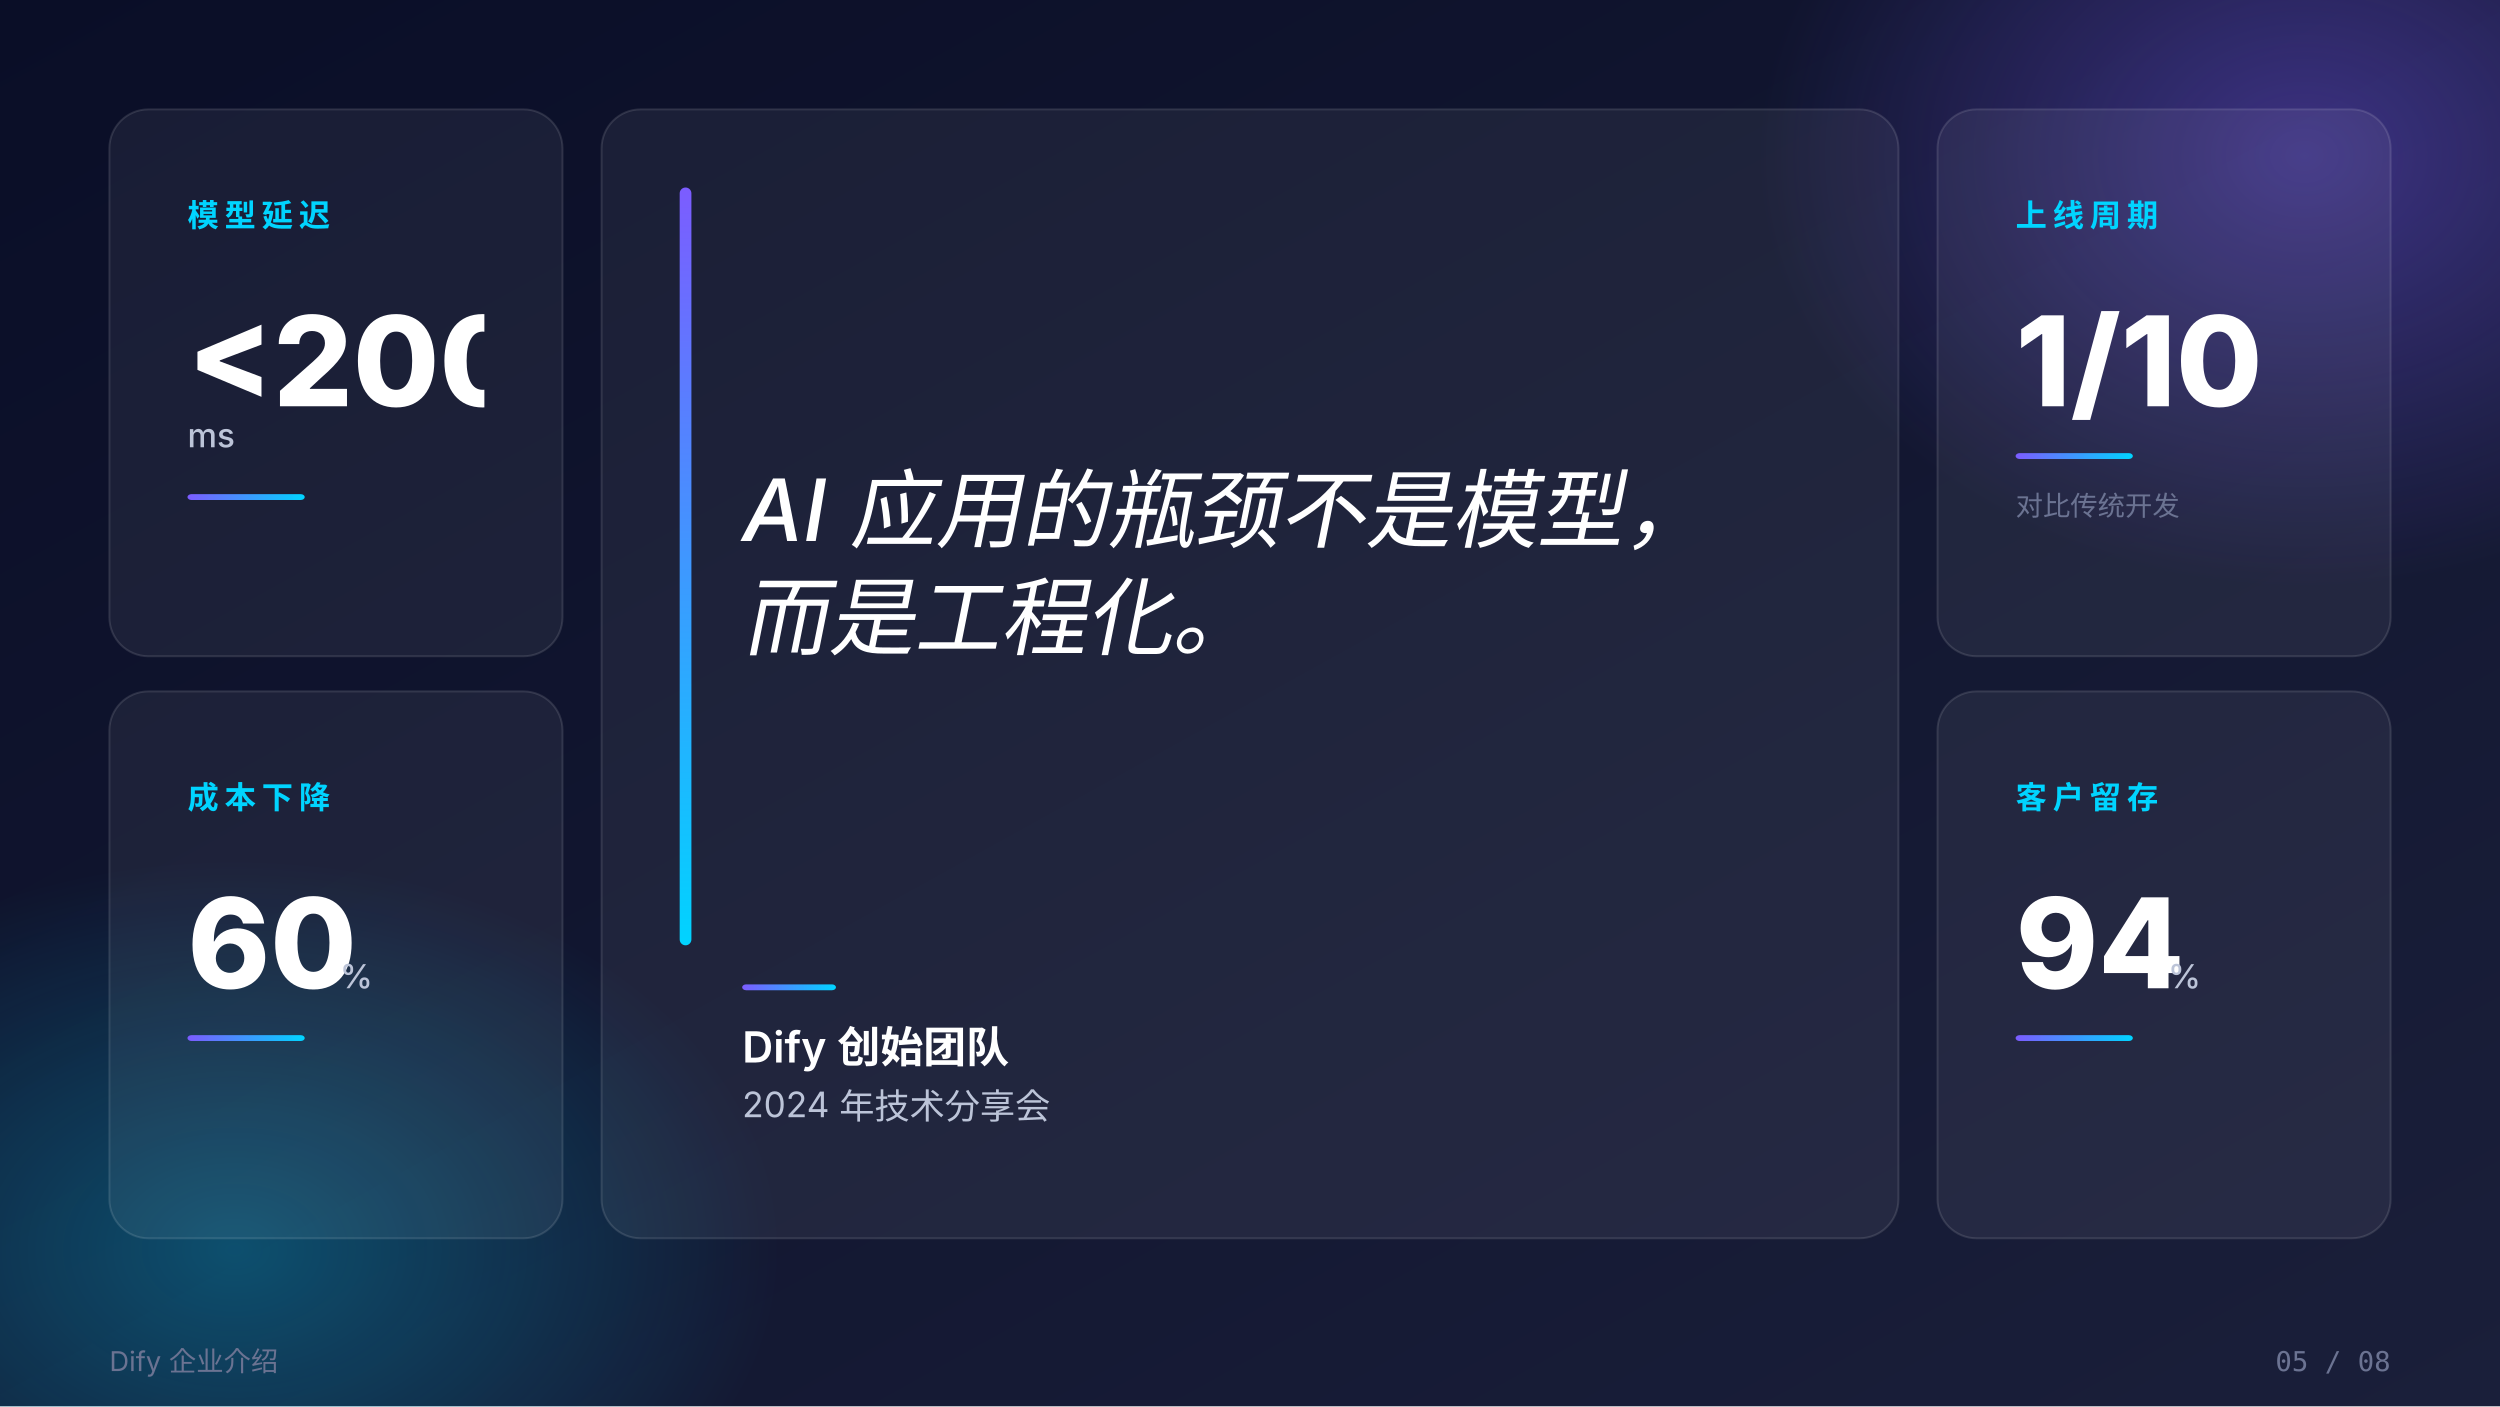
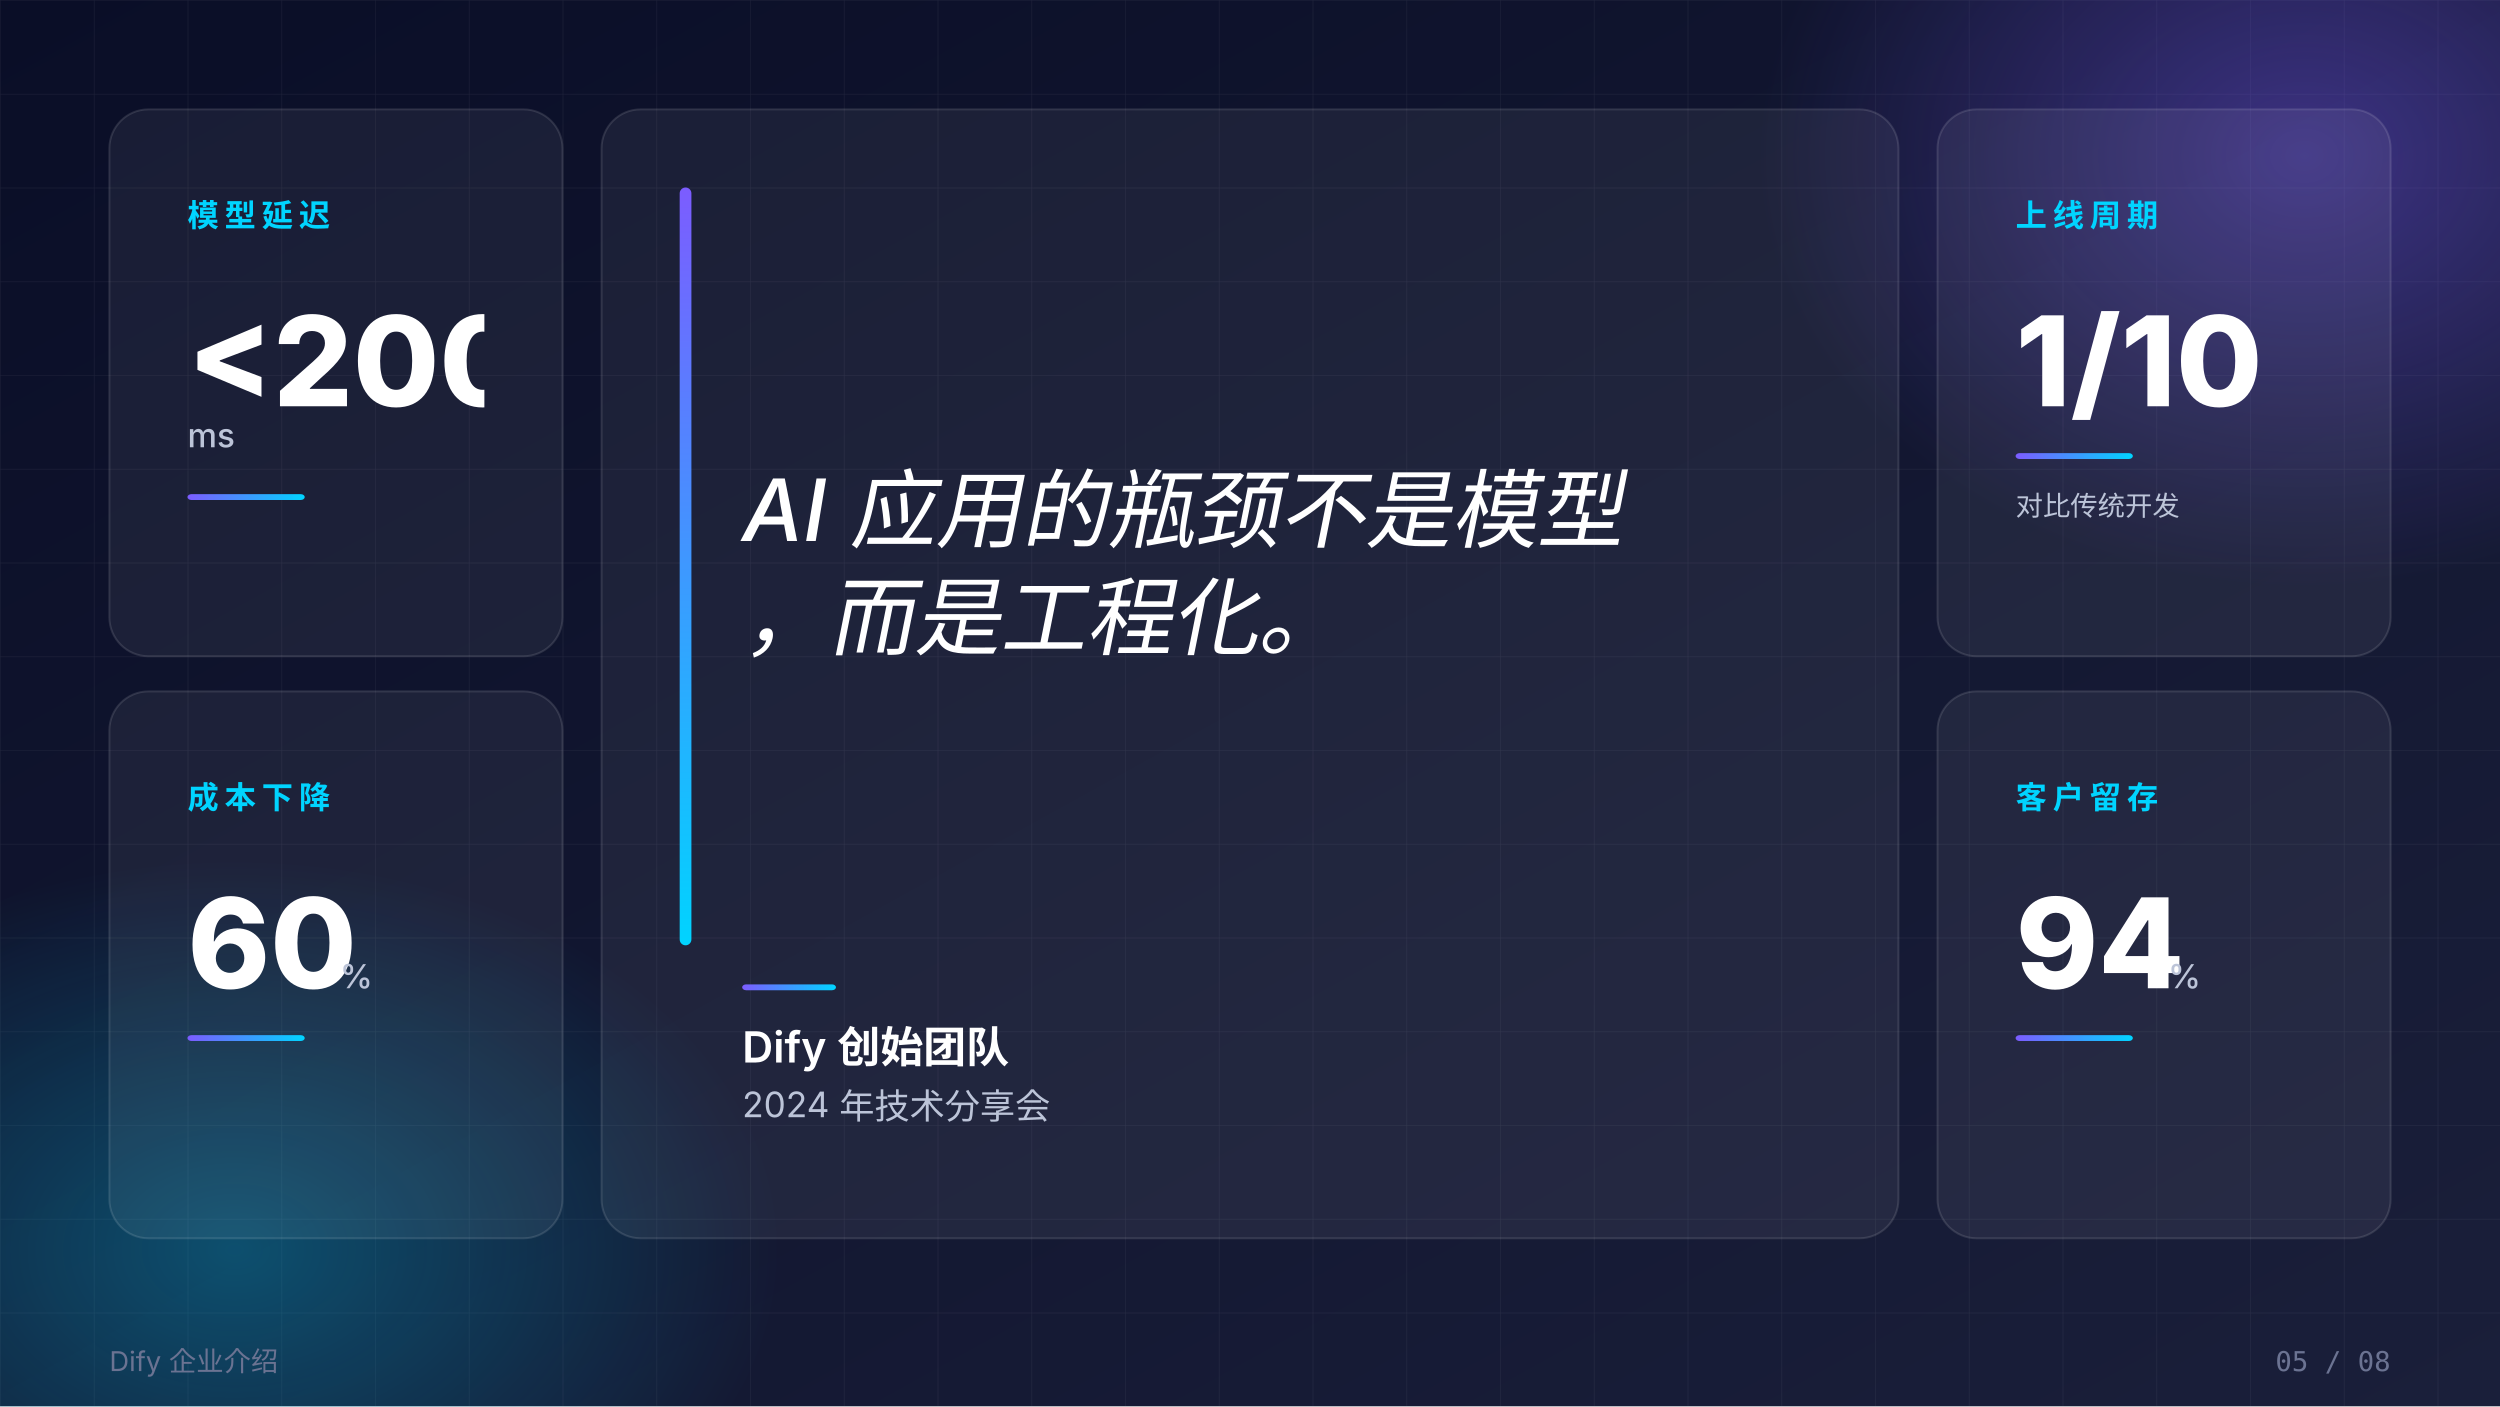
<svg xmlns="http://www.w3.org/2000/svg" viewBox="0 0 1280 720" width="1280" height="720">
  <defs>
    <linearGradient id="bg-grad" x1="0%" y1="0%" x2="100%" y2="100%">
      <stop offset="0%" stop-color="#0a0e27" />
      <stop offset="100%" stop-color="#1a1f3a" />
    </linearGradient>
    <linearGradient id="accent-grad" x1="0%" y1="0%" x2="100%" y2="0%">
      <stop offset="0%" stop-color="#7c5cff" />
      <stop offset="100%" stop-color="#00d4ff" />
    </linearGradient>
    <linearGradient id="accent-grad-v" x1="0%" y1="0%" x2="0%" y2="100%">
      <stop offset="0%" stop-color="#7c5cff" />
      <stop offset="100%" stop-color="#00d4ff" />
    </linearGradient>
    <radialGradient id="spot-1" cx="50%" cy="50%" r="50%">
      <stop offset="0%" stop-color="#7c5cff" stop-opacity="0.4" />
      <stop offset="100%" stop-color="#7c5cff" stop-opacity="0" />
    </radialGradient>
    <radialGradient id="spot-2" cx="50%" cy="50%" r="50%">
      <stop offset="0%" stop-color="#00d4ff" stop-opacity="0.3" />
      <stop offset="100%" stop-color="#00d4ff" stop-opacity="0" />
    </radialGradient>
+     <pattern id="bg-texture" width="48" height="48" patternUnits="userSpaceOnUse">
+       <path d="M 48 0 L 0 0 0 48" fill="none" stroke="#ffffff" stroke-opacity="0.08" stroke-width="0.5" />
+     </pattern>
  </defs>
  <style type="text/css">
    text { font-family: 'PingFang SC', 'Microsoft YaHei', 'SF Pro Display', 'Inter', sans-serif; }
    .mono { font-family: 'SF Mono', 'JetBrains Mono', Menlo, monospace; }
    .eyebrow { font-size: 16px; fill: #00d4ff; letter-spacing: 3px; font-weight: 600; }
    .h1 { font-size: 60px; fill: #ffffff; font-weight: 700; }
    .h2 { font-size: 44px; fill: #ffffff; font-weight: 700; }
    .h3 { font-size: 30px; fill: #ffffff; font-weight: 600; }
    .h4 { font-size: 22px; fill: #ffffff; font-weight: 600; }
    .body { font-size: 18px; fill: #bcc4d8; }
    .small { font-size: 14px; fill: #6b7392; }
    .stat-huge { font-size: 110px; fill: #ffffff; font-weight: 800; }
    .stat-unit { font-size: 28px; fill: #bcc4d8; font-weight: 500; }
  </style>
  <rect width="1280" height="720" fill="url(#bg-grad)" />
+   <rect width="1280" height="720" fill="url(#bg-texture)" />
  <ellipse cx="1180" cy="80" rx="280" ry="220" fill="url(#spot-1)" />
  <ellipse cx="120" cy="640" rx="280" ry="200" fill="url(#spot-2)" />
  <g transform="translate(308, 56)">
    <rect x="0" y="0" width="664" height="578" rx="20" fill="#ffffff" fill-opacity="0.06" stroke="#ffffff" stroke-opacity="0.12" stroke-width="1" />
    <svg x="40" y="40" width="584" height="498" viewBox="0 0 584 498">
      <rect x="0" y="0" width="6" height="388" rx="3" fill="url(#accent-grad-v)" />
-       <text x="32" y="181" font-size="44" fill="#ffffff" font-weight="500" font-style="italic">AI 应用的瓶颈不是模型，</text>
-       <text x="32" y="236" font-size="44" fill="#ffffff" font-weight="500" font-style="italic">而是工程化。</text>
+       <text x="32" y="181" font-size="44" fill="#ffffff" font-weight="500" font-style="italic">AI 应用的瓶颈不是模型</text>
+       <text x="32" y="236" font-size="44" fill="#ffffff" font-weight="500" font-style="italic">，而是工程化。</text>
      <rect x="32" y="408" width="48" height="3" fill="url(#accent-grad)" rx="2" />
      <text x="32" y="448" class="h4">Dify 创始团队</text>
      <text x="32" y="476" class="body" fill="#6b7392">2024 年技术分享会</text>
    </svg>
  </g>
  <g transform="translate(56, 56)">
    <rect x="0" y="0" width="232" height="280" rx="20" fill="#ffffff" fill-opacity="0.06" stroke="#ffffff" stroke-opacity="0.12" stroke-width="1" />
    <svg x="40" y="40" width="152" height="200" viewBox="0 0 152 200">
      <text x="0" y="20" class="eyebrow">模型延迟</text>
      <text x="0" y="112" font-size="64" fill="#ffffff" font-weight="800">&lt;200</text>
      <text x="0" y="133" font-size="17" fill="#bcc4d8" font-weight="500">ms</text>
      <rect x="0" y="157" width="60" height="3" fill="url(#accent-grad)" rx="2" />
    </svg>
  </g>
  <g transform="translate(56, 354)">
    <rect x="0" y="0" width="232" height="280" rx="20" fill="#ffffff" fill-opacity="0.06" stroke="#ffffff" stroke-opacity="0.12" stroke-width="1" />
    <svg x="40" y="40" width="152" height="200" viewBox="0 0 152 200">
      <text x="0" y="20" class="eyebrow">成本下降</text>
      <text x="0" y="112" font-size="64" fill="#ffffff" font-weight="800">60</text>
      <text x="78" y="112" font-size="17" fill="#bcc4d8" font-weight="500">%</text>
      <rect x="0" y="136" width="60" height="3" fill="url(#accent-grad)" rx="2" />
    </svg>
  </g>
  <g transform="translate(992, 56)">
    <rect x="0" y="0" width="232" height="280" rx="20" fill="#ffffff" fill-opacity="0.06" stroke="#ffffff" stroke-opacity="0.12" stroke-width="1" />
    <svg x="40" y="40" width="152" height="200" viewBox="0 0 152 200">
      <text x="0" y="20" class="eyebrow">上线周期</text>
      <text x="0" y="112" font-size="64" fill="#ffffff" font-weight="800">1/10</text>
      <rect x="0" y="136" width="60" height="3" fill="url(#accent-grad)" rx="2" />
-       <text x="0" y="168" class="small">对比传统开发</text>
+       <text x="0" y="168" font-size="14" fill="#bcc4d8">对比传统开发</text>
    </svg>
  </g>
  <g transform="translate(992, 354)">
    <rect x="0" y="0" width="232" height="280" rx="20" fill="#ffffff" fill-opacity="0.06" stroke="#ffffff" stroke-opacity="0.12" stroke-width="1" />
    <svg x="40" y="40" width="152" height="200" viewBox="0 0 152 200">
      <text x="0" y="20" class="eyebrow">客户留存</text>
      <text x="0" y="112" font-size="64" fill="#ffffff" font-weight="800">94</text>
      <text x="78" y="112" font-size="17" fill="#bcc4d8" font-weight="500">%</text>
      <rect x="0" y="136" width="60" height="3" fill="url(#accent-grad)" rx="2" />
    </svg>
  </g>
  <text x="56" y="702" class="small">Dify 企业介绍</text>
  <text x="1224" y="702" class="small mono" text-anchor="end">05 / 08</text>
</svg>
